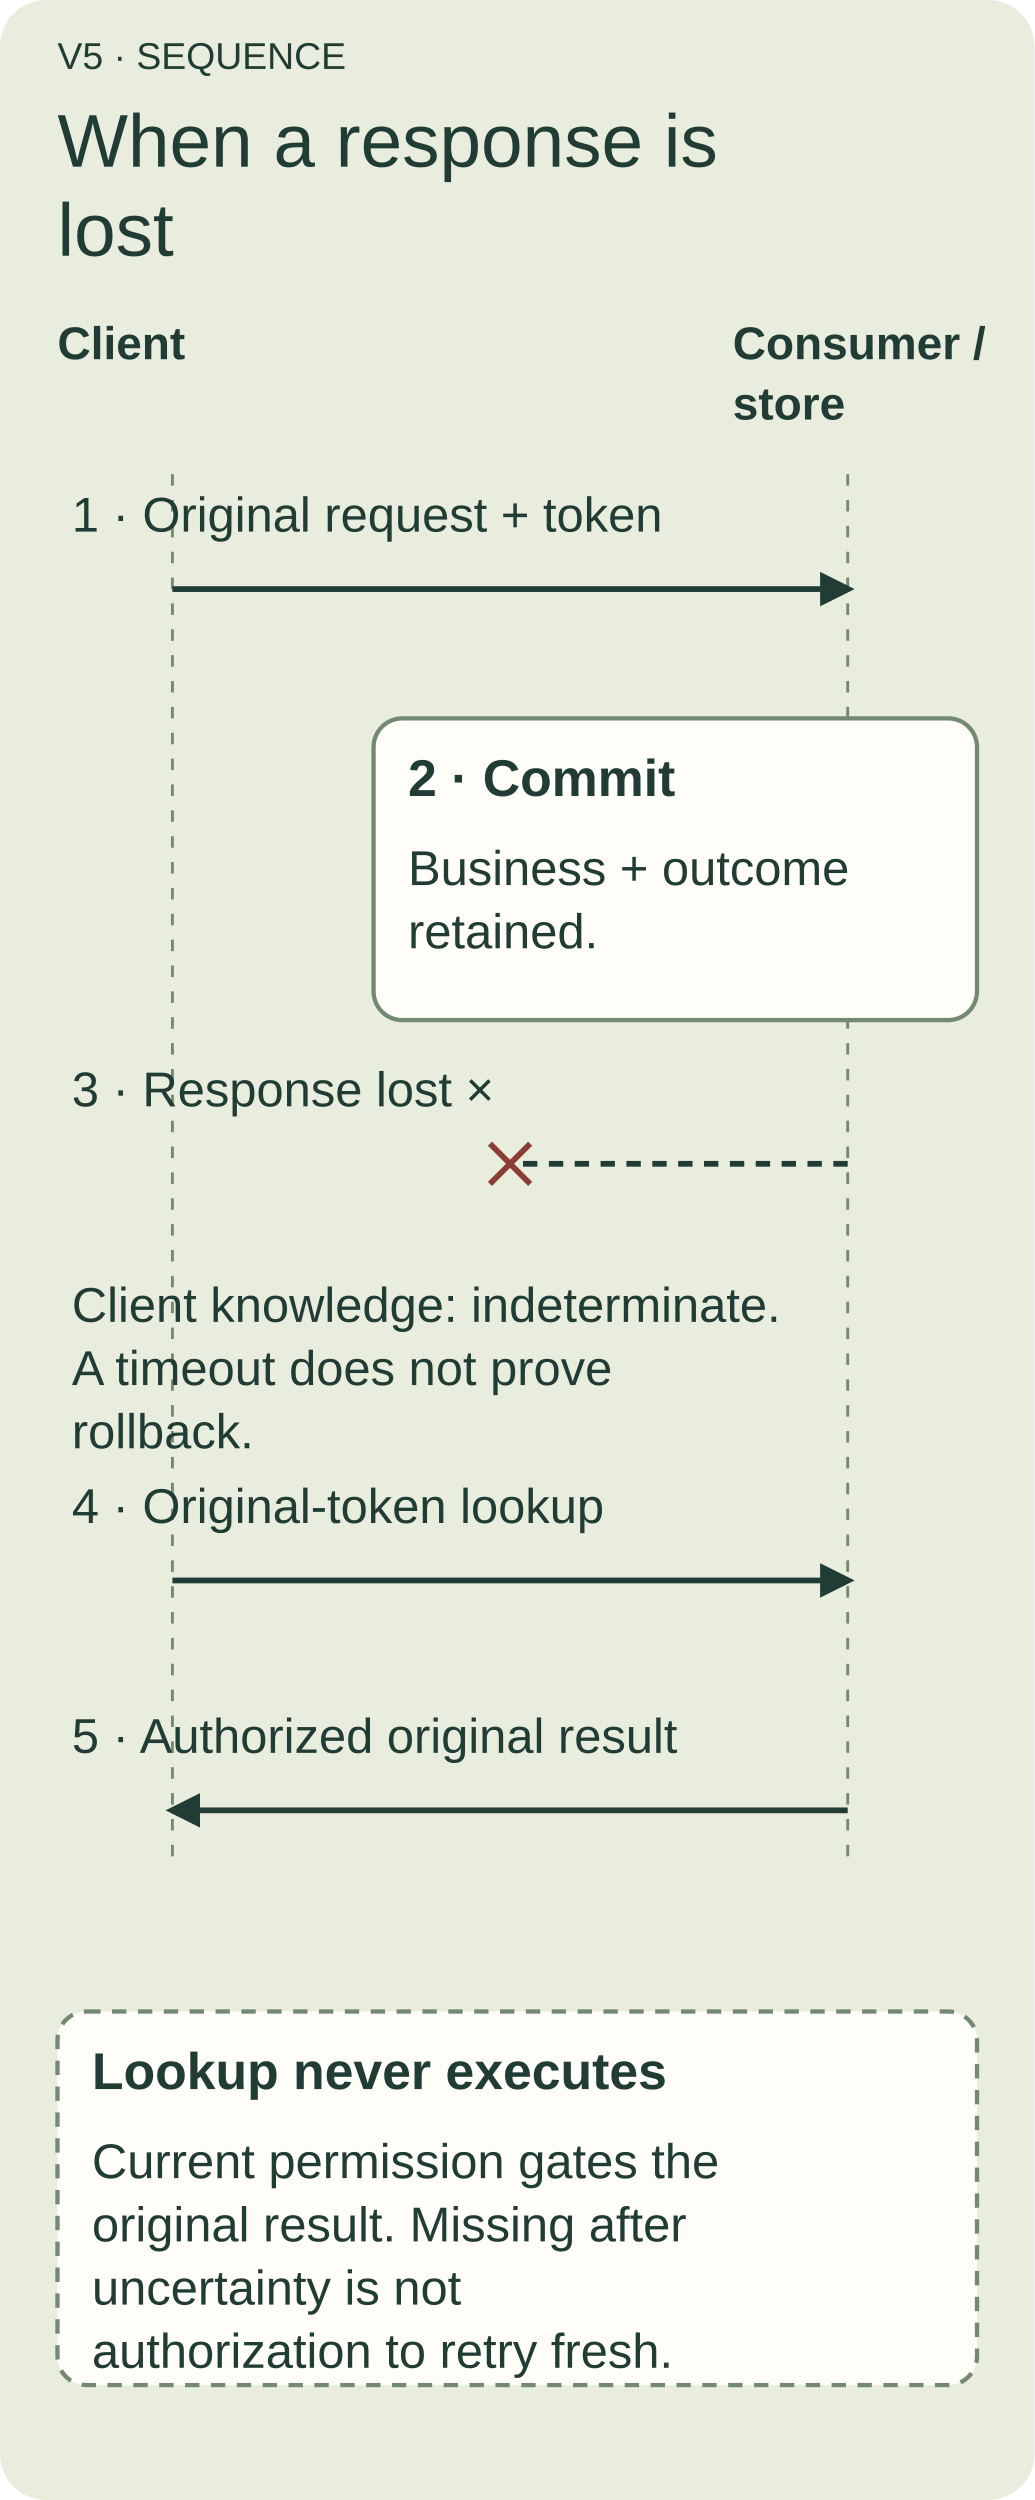
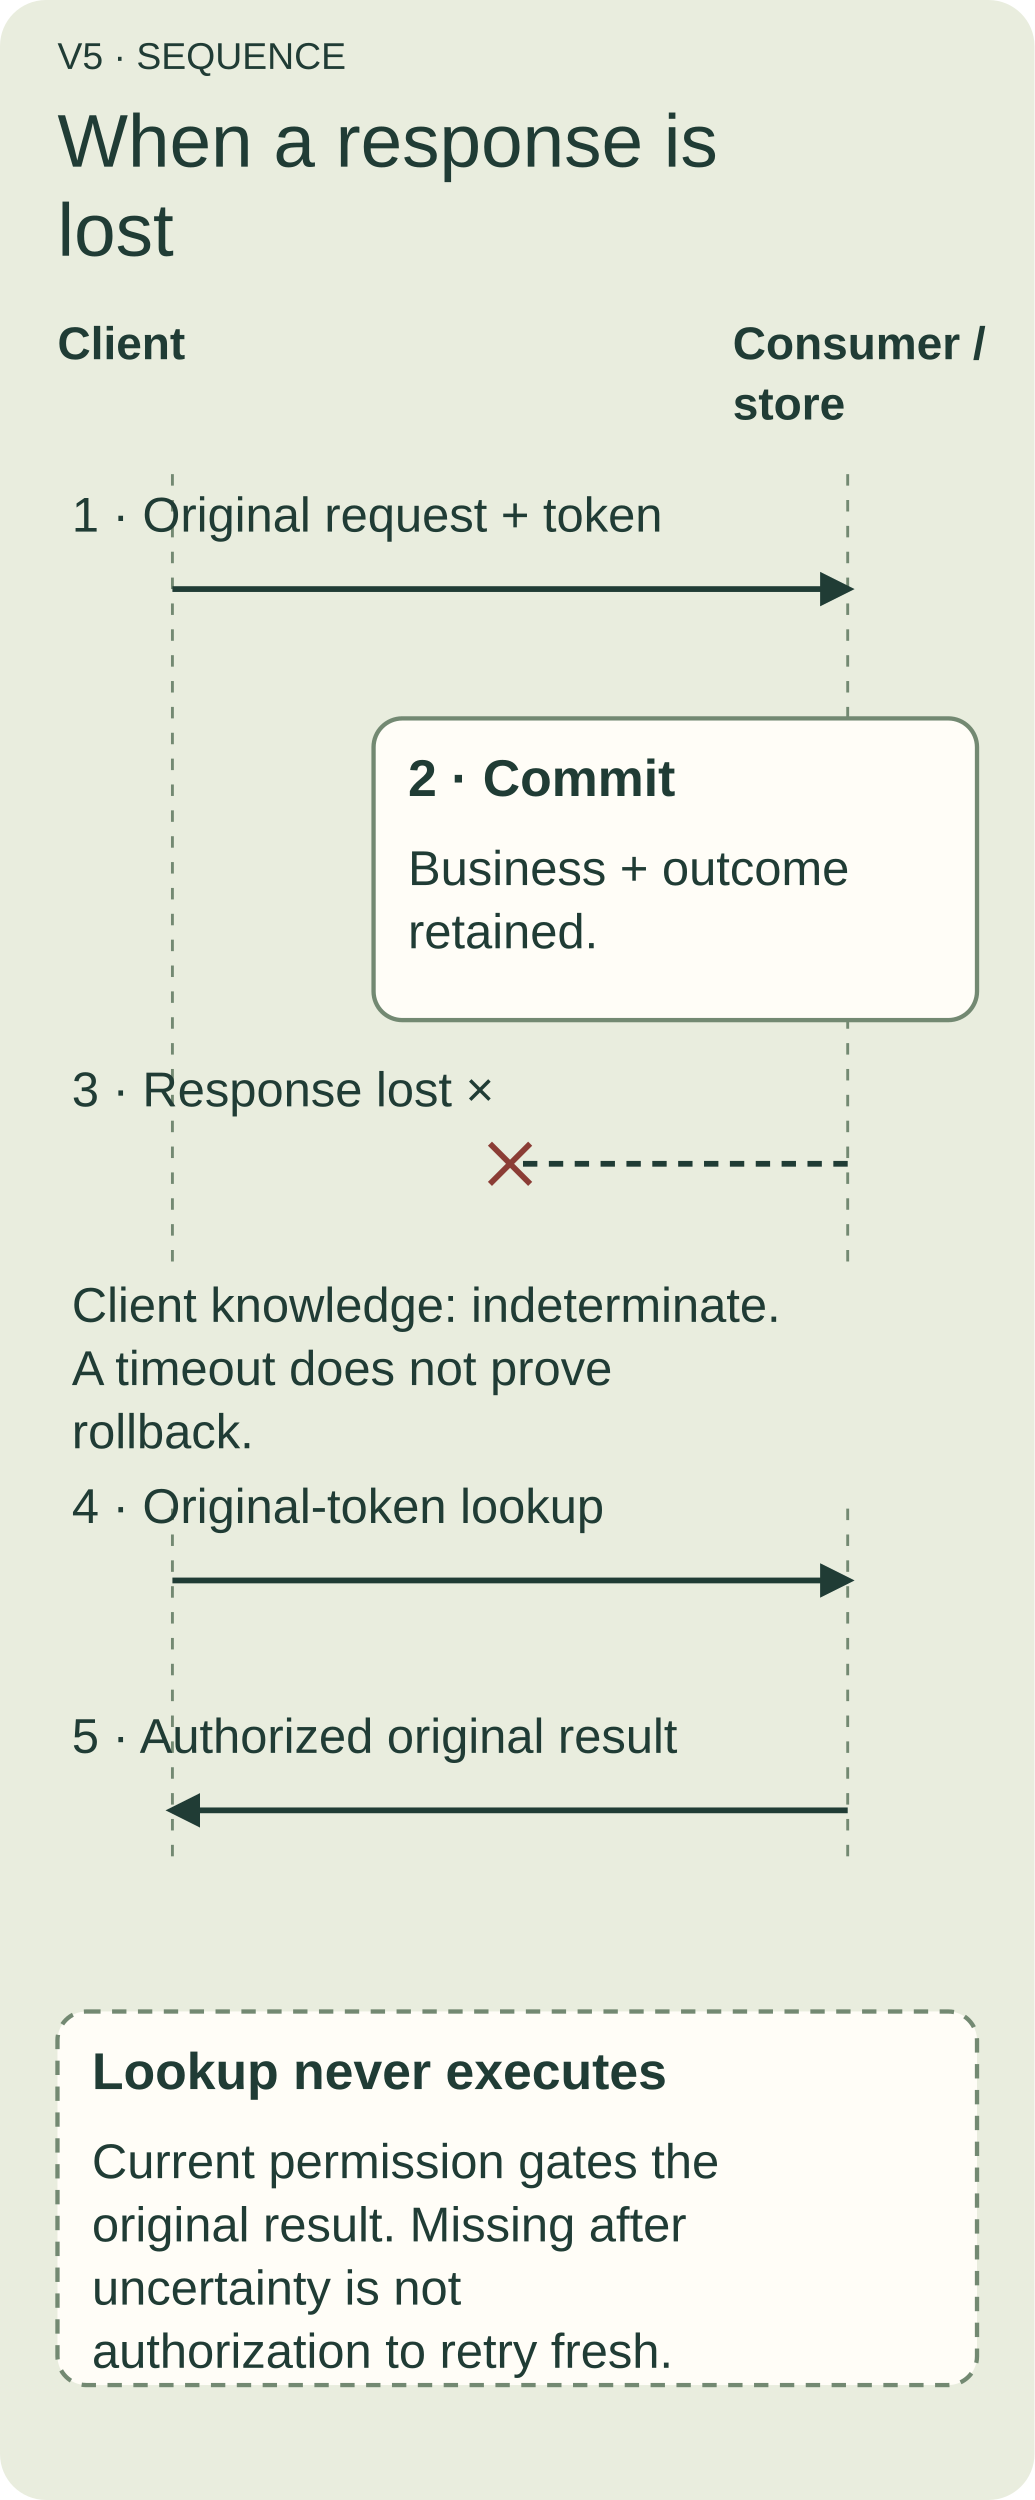
<svg xmlns="http://www.w3.org/2000/svg" viewBox="0 0 360 870" role="img" aria-labelledby="title desc">
  <defs>
    <marker id="arrow" viewBox="0 0 10 10" refX="8" refY="5" markerWidth="6" markerHeight="6" orient="auto">
      <path d="M0 0 L10 5 L0 10Z" fill="#203c35" />
    </marker>
  </defs>
  <rect width="360" height="870" rx="16" fill="#e9edde" />
  <g fill="#203c35" font-family="Arial, sans-serif">
    <text x="20" y="58" font-size="26">When a response is</text>
    <text x="20" y="89" font-size="26">lost</text>
    <text x="20" y="24" font-size="13">V5 · SEQUENCE</text>
    <text x="20" y="125" font-size="16" font-weight="700">Client</text>
-     <path d="M60 165 V650" stroke="#738972" stroke-dasharray="4 5" />
+     <path d="M60 165 V440 M60 525 V650" stroke="#738972" stroke-dasharray="4 5" />
    <text x="255" y="125" font-size="16" font-weight="700">Consumer /</text>
    <text x="255" y="146" font-size="16" font-weight="700">store</text>
-     <path d="M295 165 V650" stroke="#738972" stroke-dasharray="4 5" />
+     <path d="M295 165 V440 M295 525 V650" stroke="#738972" stroke-dasharray="4 5" />
    <path d="M60 205 L295 205" fill="none" stroke="#203c35" stroke-width="2" marker-end="url(#arrow)" />
    <text x="25" y="185" font-size="17">1 · Original request + token</text>
    <rect x="130" y="250" width="210" height="105" rx="10" fill="#fffdf7" stroke="#738972" stroke-width="1.5" />
    <text x="142" y="277" font-size="18" font-weight="700">2 · Commit</text>
    <text x="142" y="308" font-size="17">Business + outcome</text>
    <text x="142" y="330" font-size="17">retained.</text>
    <path d="M295 405 H177.5" stroke="#203c35" stroke-width="2" stroke-dasharray="5 4" />
    <path d="M170.5 398 L184.5 412 M184.5 398 L170.5 412" stroke="#8b3d35" stroke-width="2" />
    <text x="25" y="385" font-size="17">3 · Response lost ×</text>
    <text x="25" y="460" font-size="17">Client knowledge: indeterminate.</text>
    <text x="25" y="482" font-size="17">A timeout does not prove</text>
    <text x="25" y="504" font-size="17">rollback.</text>
    <path d="M60 550 L295 550" fill="none" stroke="#203c35" stroke-width="2" marker-end="url(#arrow)" />
    <text x="25" y="530" font-size="17">4 · Original-token lookup</text>
    <path d="M295 630 L60 630" fill="none" stroke="#203c35" stroke-width="2" marker-end="url(#arrow)" />
    <text x="25" y="610" font-size="17">5 · Authorized original result</text>
    <rect x="20" y="700" width="320" height="130" rx="10" fill="#fffdf7" stroke="#738972" stroke-width="1.5" stroke-dasharray="5 4" />
    <text x="32" y="727" font-size="18" font-weight="700">Lookup never executes</text>
    <text x="32" y="758" font-size="17">Current permission gates the</text>
    <text x="32" y="780" font-size="17">original result. Missing after</text>
    <text x="32" y="802" font-size="17">uncertainty is not</text>
    <text x="32" y="824" font-size="17">authorization to retry fresh.</text>
  </g>
</svg>
